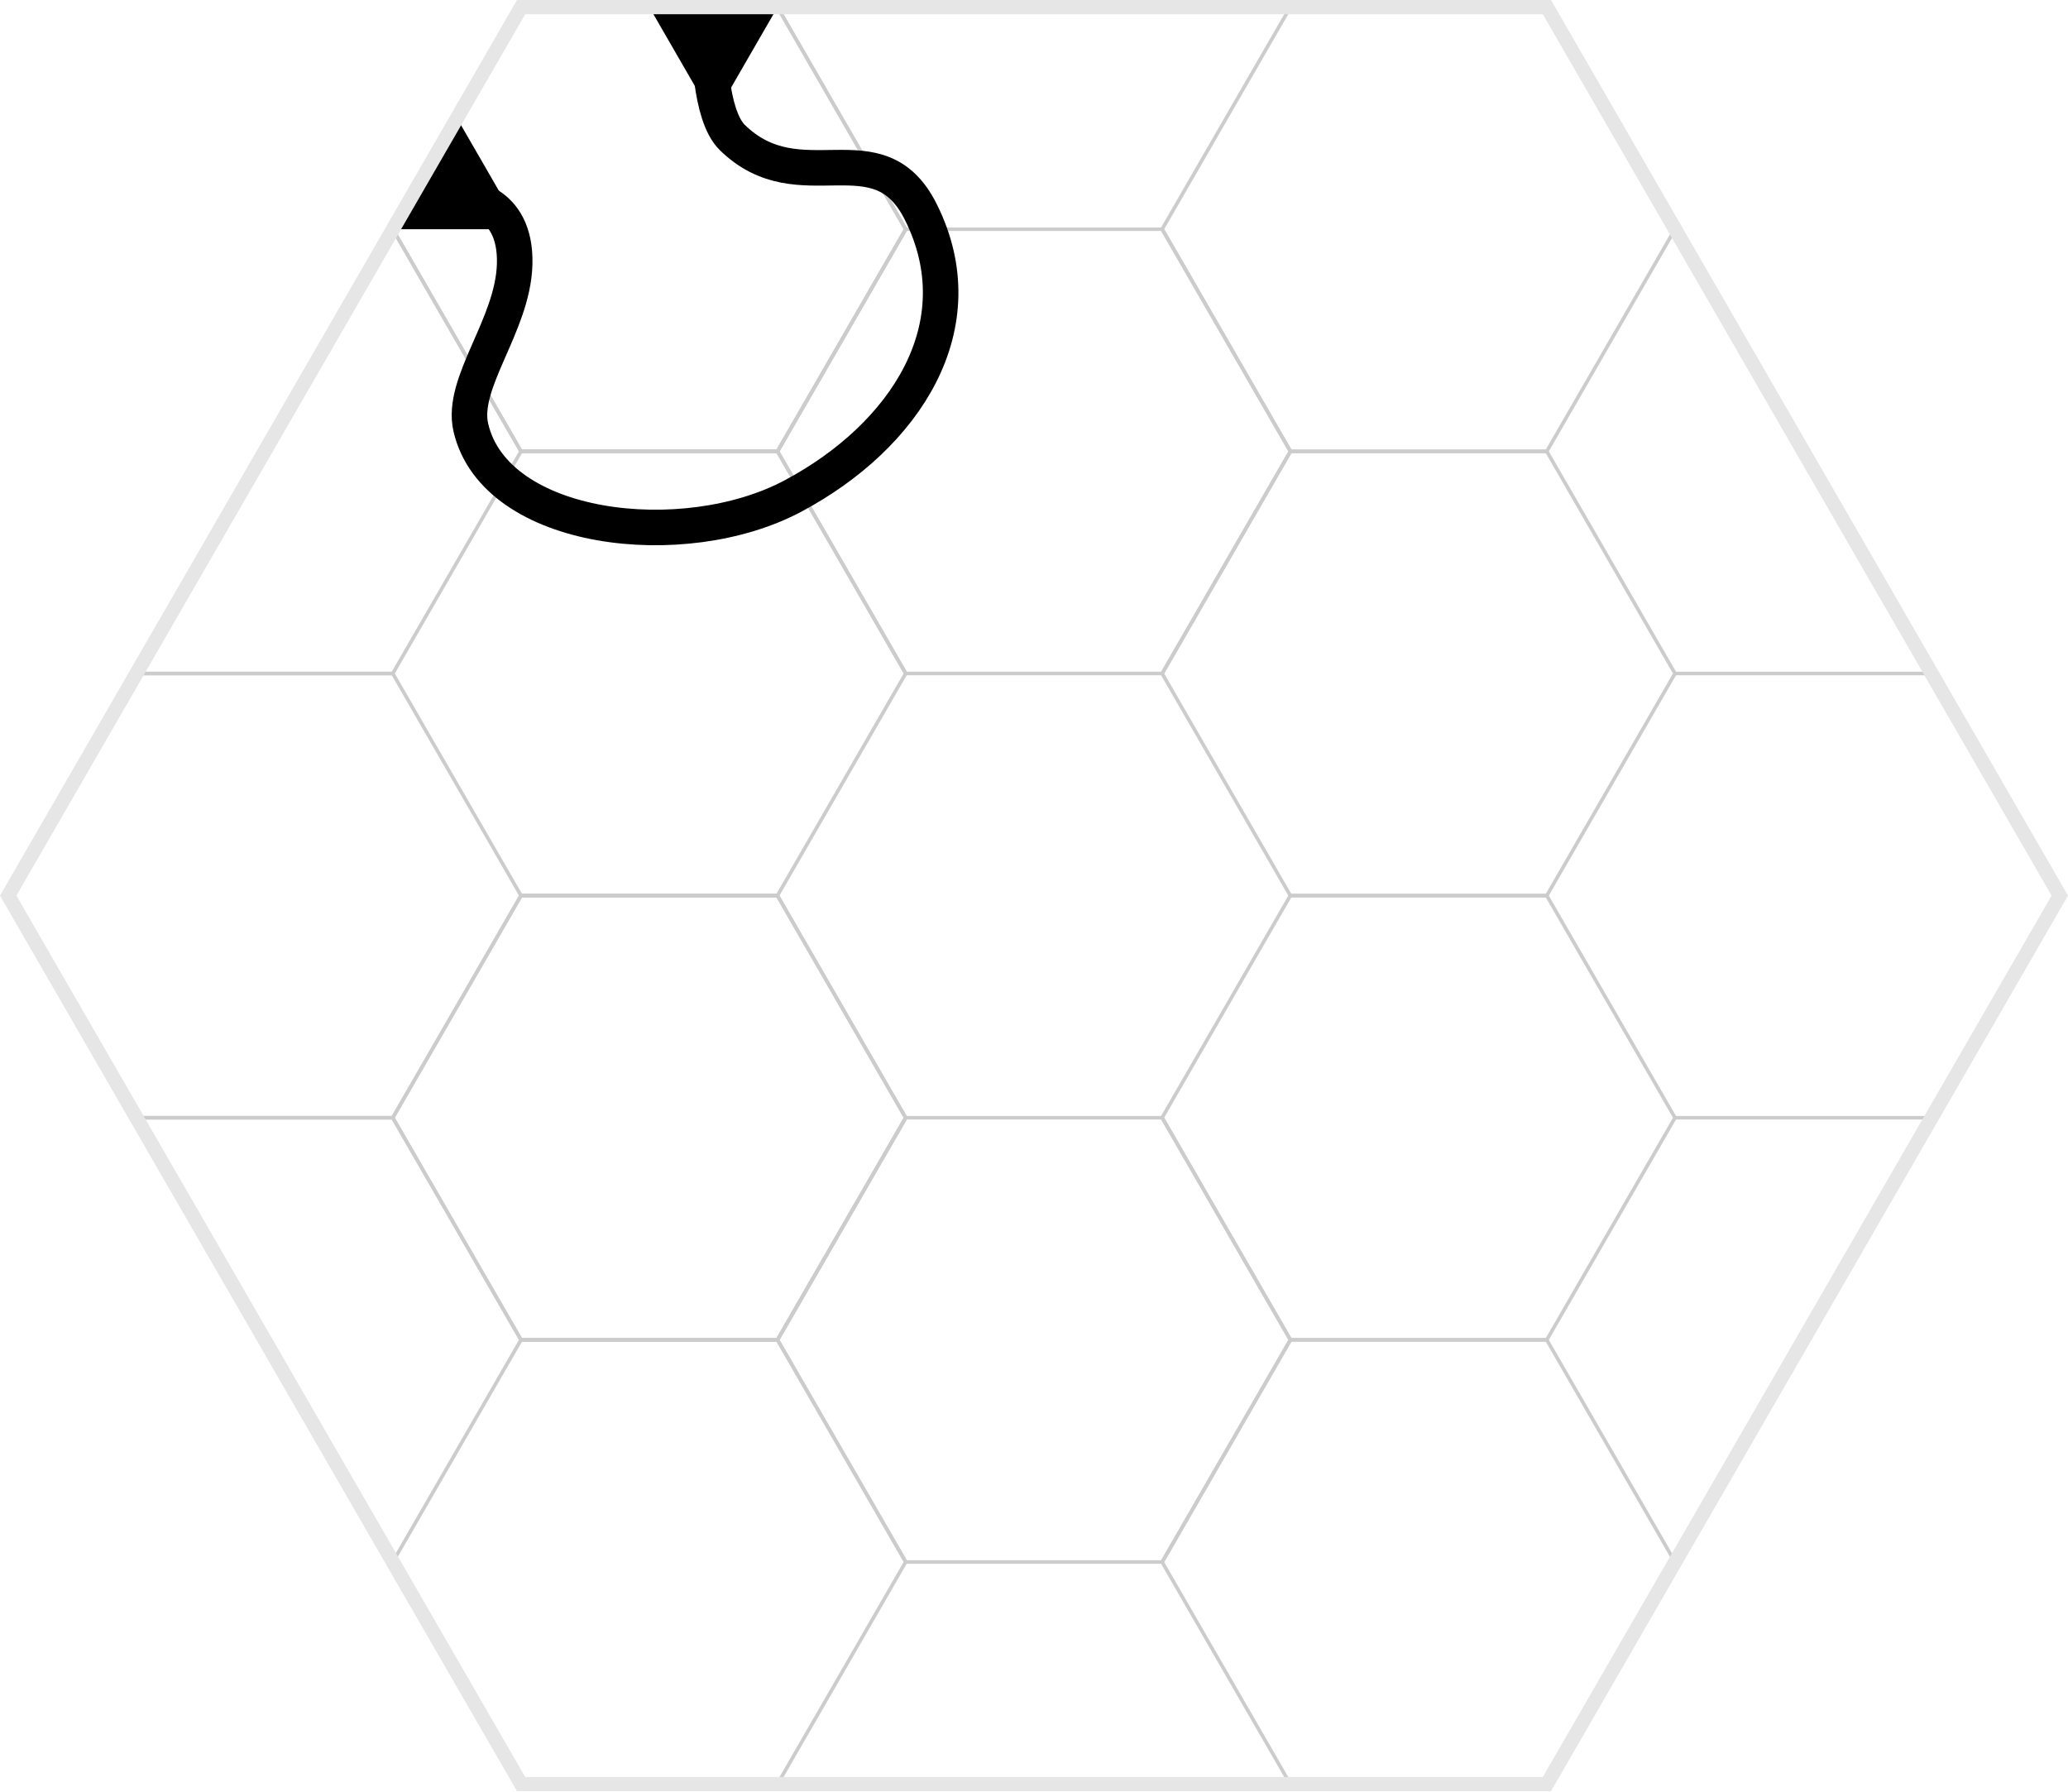
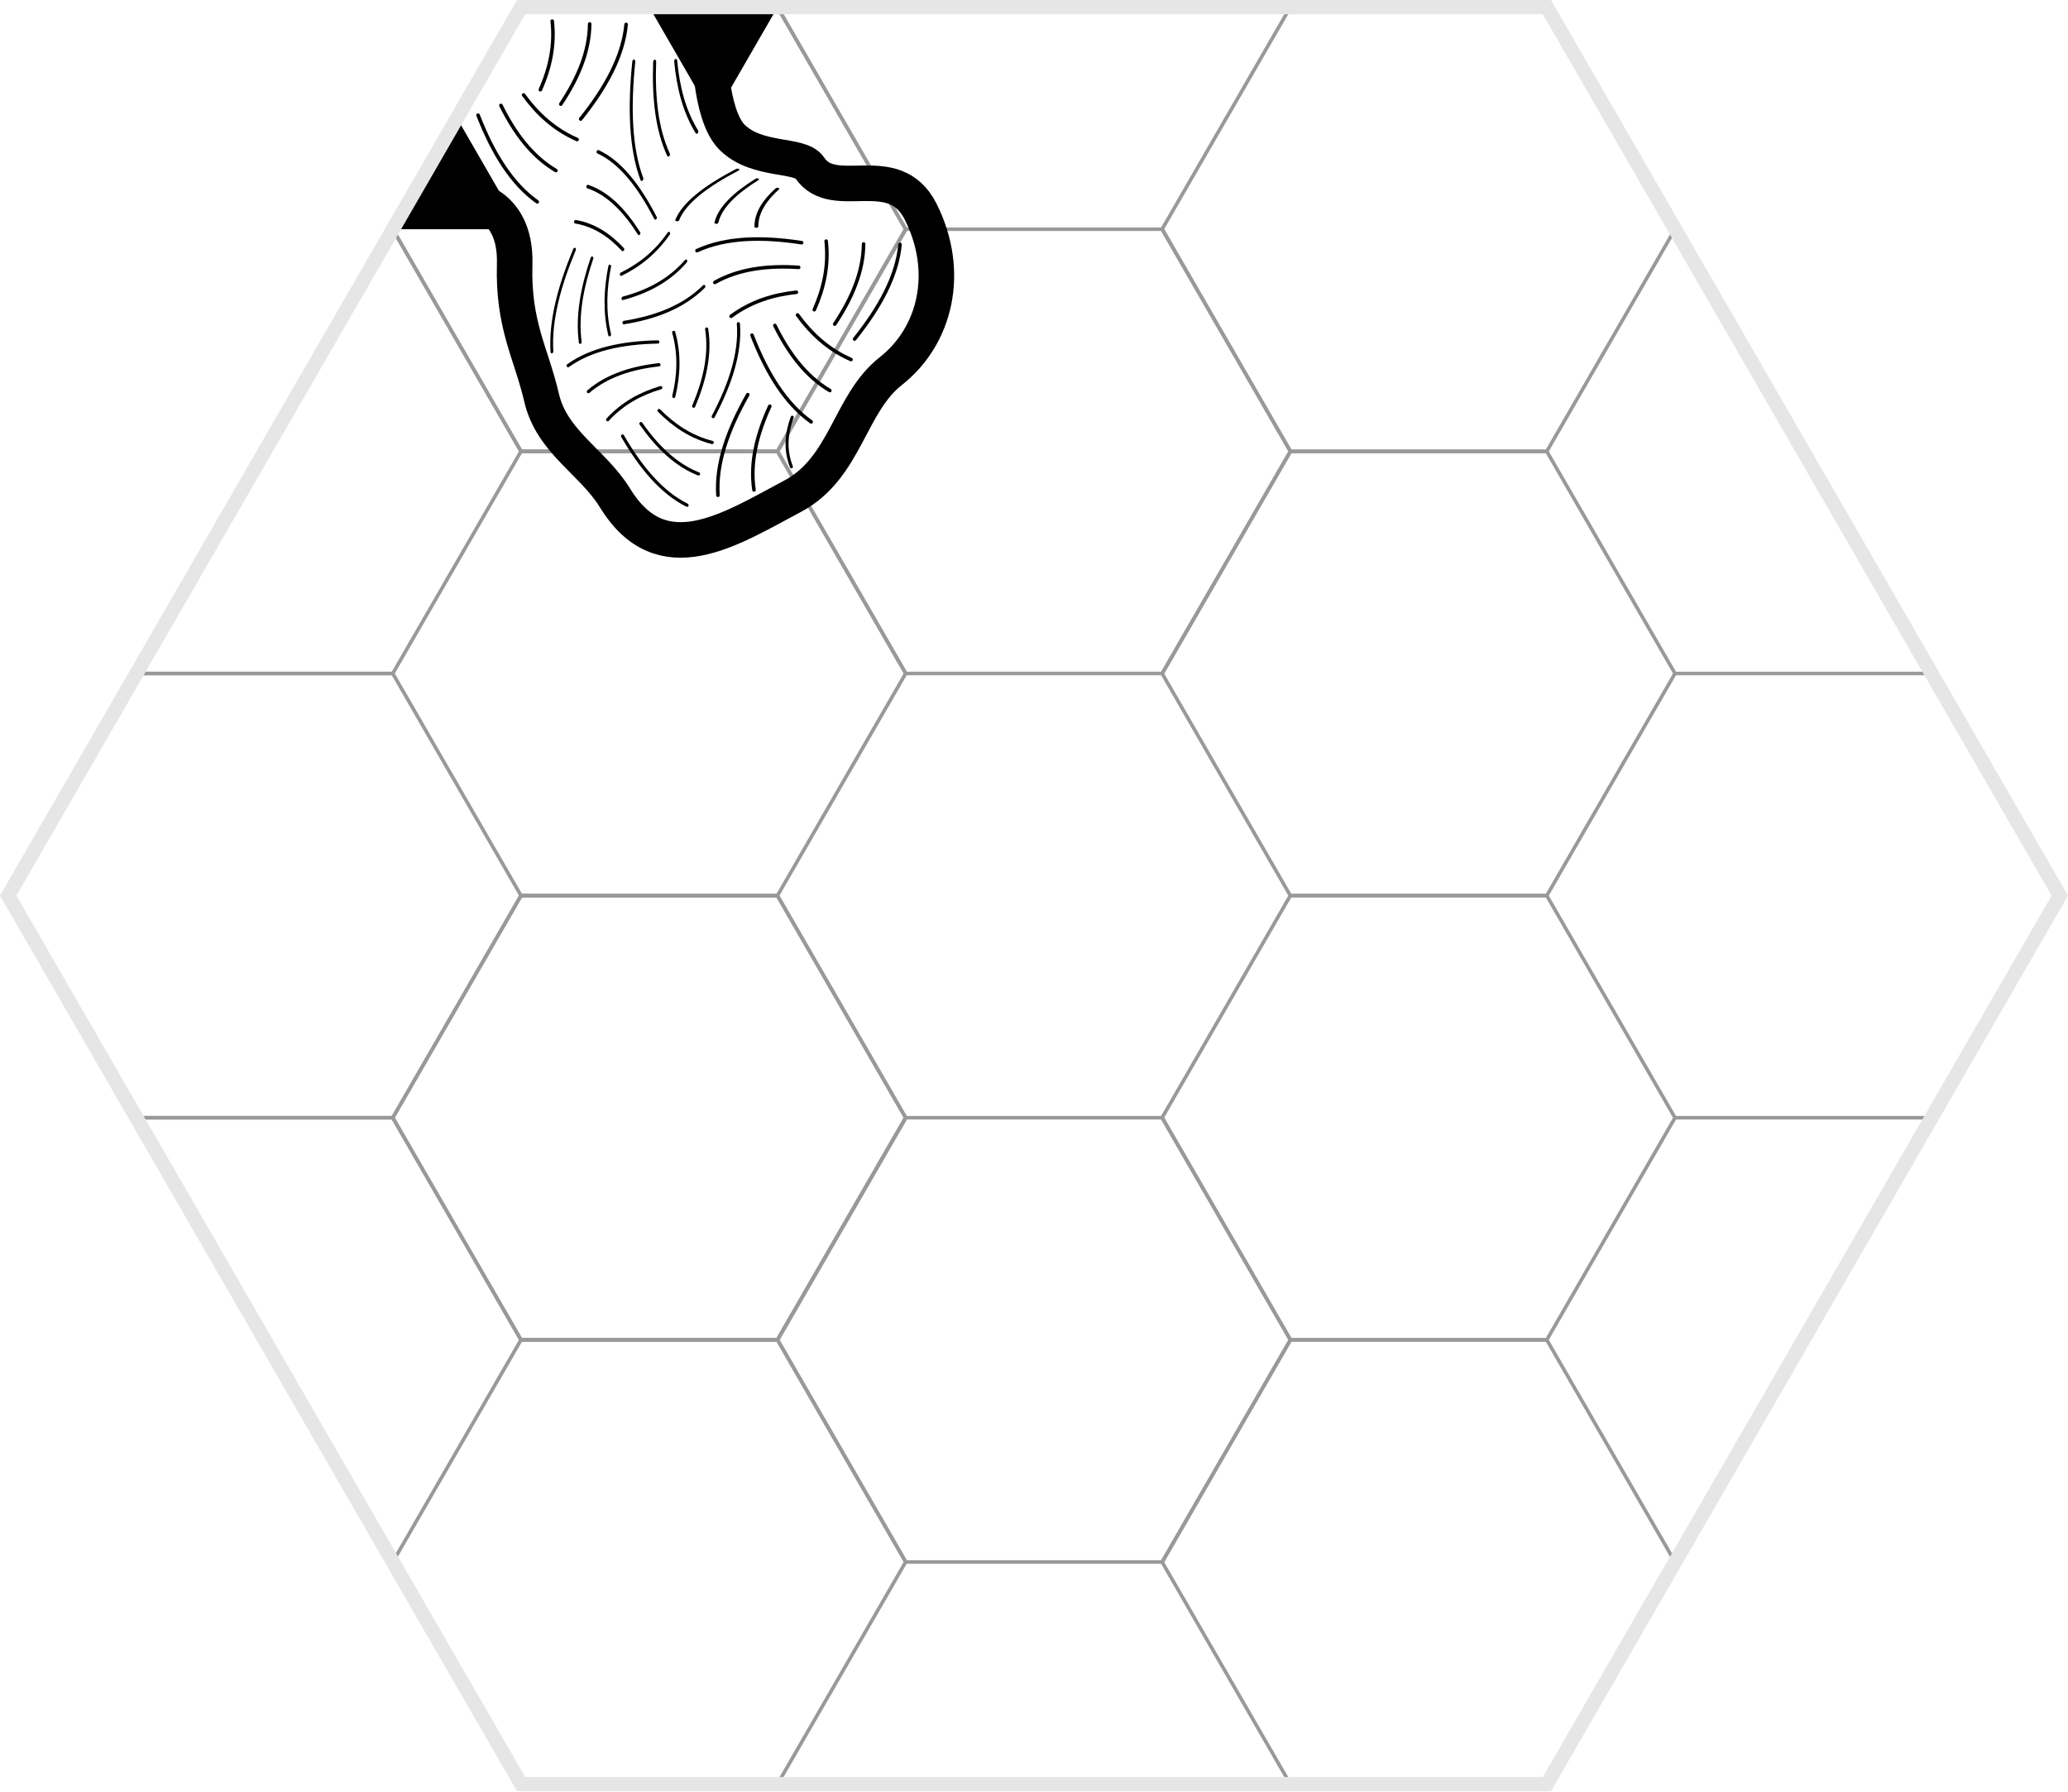
<svg xmlns="http://www.w3.org/2000/svg" xmlns:xlink="http://www.w3.org/1999/xlink" width="116.394mm" height="100.8mm" viewBox="0 0 439.914 380.976" version="1.1" id="svg1">
  <defs id="defs1" />
  <g id="layer4" style="display:inline" transform="translate(-17.15183,-17.38583)">
-     <path style="display:inline;fill:none;stroke:#cccccc;stroke-width:0.866;stroke-dasharray:none" id="path6-7-2" d="m 126.955,537.48 -62.519,0 -31.259,-54.143 31.259,-54.143 62.519,0 31.259,54.143 z" transform="matrix(0.8725703,0,0,0.872584,153.6224,-119.3899)" />
-     <path style="display:inline;fill:none;stroke:#cccccc;stroke-width:0.866;stroke-dasharray:none" id="path6-7-3" d="m 126.955,537.48 -62.519,0 -31.259,-54.143 31.259,-54.143 62.519,0 31.259,54.143 z" transform="matrix(0.8725703,0,0,0.872584,71.75784,-166.634)" />
-     <path style="display:inline;fill:none;stroke:#cccccc;stroke-width:0.756" d="M 100.732,255.118 H 46.178" id="path6-5-2-6-8-3-6-0" />
+     <path style="display:inline;fill:none;stroke:#999999;stroke-width:0.866;stroke-dasharray:none" id="path6-7-2" d="m 126.955,537.48 -62.519,0 -31.259,-54.143 31.259,-54.143 62.519,0 31.259,54.143 z" transform="matrix(0.8725703,0,0,0.872584,153.6224,-119.3899)" />
+     <path style="display:inline;fill:none;stroke:#999999;stroke-width:0.866;stroke-dasharray:none" id="path6-7-3" d="m 126.955,537.48 -62.519,0 -31.259,-54.143 31.259,-54.143 62.519,0 31.259,54.143 z" transform="matrix(0.8725703,0,0,0.872584,71.75784,-166.634)" />
+     <path style="display:inline;fill:none;stroke:#999999;stroke-width:0.756" d="M 100.732,255.118 H 46.178" id="path6-5-2-6-8-3-6-0" />
    <use x="0" y="0" xlink:href="#path6-7-3" id="use5" style="display:inline" />
    <use x="0" y="0" xlink:href="#path6-7-3" transform="translate(0,94.48817)" id="use6" style="display:inline" />
    <use x="0" y="0" xlink:href="#path6-7-3" transform="translate(163.6557)" id="use7" style="display:inline" />
    <use x="0" y="0" xlink:href="#path6-7-3" transform="translate(163.6557,94.48817)" id="use8" style="display:inline" />
    <use x="0" y="0" xlink:href="#path6-5-2-6-8-3-6-0" id="use13" style="display:inline" />
    <use x="0" y="0" xlink:href="#path6-5-2-6-8-3-6-0" transform="translate(327.3222)" id="use14" style="display:inline" />
  </g>
-   <g id="layer2" transform="translate(-17.15183,-17.38583)">
-     <path style="display:inline;fill:none;stroke:#cccccc;stroke-width:0.866;stroke-dasharray:none" id="path6-5" d="m 126.955,537.48 -62.519,0 -31.259,-54.143 31.259,-54.143 62.519,0 31.259,54.143 z" transform="matrix(0.8725704,0,0,0.872584,153.6224,-308.3663)" />
-     <path style="display:inline;fill:none;stroke:#cccccc;stroke-width:0.866;stroke-dasharray:none" id="path6" d="m 126.955,537.48 -62.519,0 -31.259,-54.143 31.259,-54.143 62.519,0 31.259,54.143 z" transform="matrix(0.8725703,0,0,0.872584,71.75784,-355.6104)" />
-     <path style="display:inline;fill:none;stroke:#cccccc;stroke-width:0.756" d="M 100.732,160.63 H 46.178" id="path6-5-2-6-8-3-6" />
+   <g id="layer2" style="display:inline" transform="translate(-17.15183,-17.38583)">
+     <path style="display:inline;fill:none;stroke:#999999;stroke-width:0.866;stroke-dasharray:none" id="path6-5" d="m 126.955,537.48 -62.519,0 -31.259,-54.143 31.259,-54.143 62.519,0 31.259,54.143 z" transform="matrix(0.8725704,0,0,0.872584,153.6224,-308.3663)" />
+     <path style="display:inline;fill:none;stroke:#999999;stroke-width:0.866;stroke-dasharray:none" id="path6" d="m 126.955,537.48 -62.519,0 -31.259,-54.143 31.259,-54.143 62.519,0 31.259,54.143 z" transform="matrix(0.8725703,0,0,0.872584,71.75784,-355.6104)" />
+     <path style="display:inline;fill:none;stroke:#999999;stroke-width:0.756" d="M 100.732,160.63 H 46.178" id="path6-5-2-6-8-3-6" />
    <use x="0" y="0" xlink:href="#path6" id="use1" style="display:inline" />
    <use x="0" y="0" xlink:href="#path6" transform="translate(0,94.48817)" id="use2" style="display:inline" />
    <use x="0" y="0" xlink:href="#path6" transform="translate(163.6557)" id="use3" style="display:inline" />
    <use x="0" y="0" xlink:href="#path6" transform="translate(163.6557,94.48817)" id="use4" style="display:inline" />
    <use x="0" y="0" xlink:href="#path6-5-2-6-8-3-6" id="use11" style="display:inline" />
    <use x="0" y="0" xlink:href="#path6-5-2-6-8-3-6" transform="translate(327.3222)" id="use12" style="display:inline" />
  </g>
-   <g id="layer13" transform="translate(-17.15183,-17.38583)">
+   <g id="layer13" style="display:inline" transform="translate(-17.15183,-17.38583)">
    <g id="use25" style="display:inline" transform="rotate(-60,237.1106,207.8741)">
      <path style="display:inline;fill:#000000;stroke-width:30.236;stroke-linecap:square;stroke-linejoin:round" id="path26" d="m 423.865,129.839 -47.595,-82.437 95.19,-3e-6 z" transform="matrix(0.2865508,0,0,0.286546,183.8421,5.314961)" />
      <path style="display:none;fill:#000000;stroke-width:30.236;stroke-linecap:square;stroke-linejoin:round" id="path74" d="m 423.865,129.839 -47.595,-82.437 95.19,-3e-6 z" transform="matrix(0.2865508,0,0,0.286546,47.45873,5.313323)" />
      <path style="display:none;fill:#000000;stroke-width:30.236;stroke-linecap:square;stroke-linejoin:round" id="path32" d="m 423.865,129.839 -47.595,-82.437 95.19,-3e-6 z" transform="matrix(0.1432754,-0.2481603,0.2481561,0.143273,35.05497,152.7264)" />
      <path style="display:none;fill:#000000;stroke-width:30.236;stroke-linecap:square;stroke-linejoin:round" id="path76" d="m 423.865,129.839 -47.595,-82.437 95.19,-3e-6 z" transform="matrix(0.1432754,-0.2481603,0.2481561,0.143273,-33.13718,270.8354)" />
      <path style="display:none;fill:#000000;stroke-width:30.236;stroke-linecap:square;stroke-linejoin:round" id="path38" d="m 423.865,129.839 -47.595,-82.437 95.19,-3e-6 z" transform="matrix(-0.1432754,-0.2481603,0.2481561,-0.143273,88.32348,355.2855)" />
      <path style="display:none;fill:#000000;stroke-width:30.236;stroke-linecap:square;stroke-linejoin:round" id="path78" d="m 423.865,129.839 -47.595,-82.437 95.19,-3e-6 z" transform="matrix(-0.1432754,-0.2481603,0.2481561,-0.143273,156.5137,473.3945)" />
      <path style="display:none;fill:#000000;stroke-width:30.236;stroke-linecap:square;stroke-linejoin:round" id="path52" d="m 423.865,129.839 -47.595,-82.437 95.19,-3e-6 z" transform="matrix(-0.2865508,0,0,-0.286546,290.3791,410.4332)" />
      <path style="display:none;fill:#000000;stroke-width:30.236;stroke-linecap:square;stroke-linejoin:round" id="path80" d="m 423.865,129.839 -47.595,-82.437 95.19,-3e-6 z" transform="matrix(-0.2865508,0,0,-0.286546,426.7605,410.4316)" />
      <path style="display:none;fill:#000000;stroke-width:30.236;stroke-linecap:square;stroke-linejoin:round" id="path58" d="m 423.865,129.839 -47.595,-82.437 95.19,-3e-6 z" transform="matrix(-0.1432754,0.2481603,-0.2481561,-0.143273,439.1662,263.0217)" />
      <path style="display:none;fill:#000000;stroke-width:30.236;stroke-linecap:square;stroke-linejoin:round" id="path82" d="m 423.865,129.839 -47.595,-82.437 95.19,-3e-6 z" transform="matrix(-0.1432754,0.2481603,-0.2481561,-0.143273,507.3564,144.9095)" />
      <path style="display:none;fill:#000000;stroke-width:30.236;stroke-linecap:square;stroke-linejoin:round" id="path64" d="m 423.865,129.839 -47.595,-82.437 95.19,-3e-6 z" transform="matrix(0.1432754,0.2481603,-0.2481561,0.143273,385.8976,60.46263)" />
      <path style="display:inline;fill:#000000;stroke-width:30.236;stroke-linecap:square;stroke-linejoin:round" id="path84" d="m 423.865,129.839 -47.595,-82.437 95.19,-3e-6 z" transform="matrix(0.1432754,0.2481603,-0.2481561,0.143273,317.7055,-57.6496)" />
    </g>
  </g>
-   <g id="layer14" transform="translate(-17.15183,-17.38583)">
-     <path style="fill:none;stroke:#000000;stroke-width:7.559;stroke-linecap:square;stroke-linejoin:round;stroke-dasharray:none" d="m 115.612,59.263 c 0,0 11.42,0.273 11.022,14.326 -0.37,13.041 -11.548,25.14 -9.322,34.737 5.154,22.218 45.323,26.904 68.493,14.573 23.92,-12.73 39.345,-36.254 27.203,-60.478 -9.051,-18.057 -25.625,-1.676 -40.076,-15.787 -5.002,-4.884 -4.858,-20.402 -4.858,-20.402" id="path15" />
+   <g id="layer14" style="display:inline" transform="translate(-17.15183,-17.38583)">
+     <g id="g1" style="display:inline">
+       <path style="display:inline;fill:none;stroke:#000000;stroke-width:7.559;stroke-linecap:square;stroke-linejoin:round;stroke-dasharray:none" d="m 115.612,59.263 c 0,0 11.42,0.273 11.022,14.326 -0.37,13.041 3.511,18.826 5.737,28.422 2.179,9.391 10.953,13.684 15.578,21.247 9.971,16.304 24.479,6.76 37.856,-0.359 11.271,-5.998 12.023,-19.648 20.816,-26.557 9.577,-7.525 12.808,-21.111 6.387,-33.921 -5.695,-11.363 -18.485,-1.658 -23.619,-9.357 -2.049,-3.073 -11.099,-1.199 -16.456,-6.43 -5.002,-4.884 -4.858,-20.402 -4.858,-20.402" id="path15" />
+       <g id="g7">
+         <g id="g62-40" transform="rotate(-54.53207,119.8566,211.4062)" style="display:inline">
+           <g id="g61-794">
+             <path style="fill:none;stroke:#000000;stroke-width:0.756;stroke-linecap:round;stroke-linejoin:round;stroke-dasharray:none" d="m 275.189,184.015 c -3.869,-7.673 -8.448,-13.79 -14.29,-17.148 m 2.945,17.917" id="path24-5-7-1-6" />
+             <path style="display:inline;fill:none;stroke:#000000;stroke-width:0.756;stroke-linecap:round;stroke-linejoin:round;stroke-dasharray:none" d="m 270.546,186.545 c -3.508,-5.669 -7.662,-10.188 -12.959,-12.669 m 2.671,13.237" id="path24-3-3-6-0-8" />
+             <path style="display:inline;fill:none;stroke:#000000;stroke-width:0.756;stroke-linecap:round;stroke-linejoin:round;stroke-dasharray:none" d="m 265.959,189.226 c -3.311,-3.738 -7.23,-6.718 -12.229,-8.354 m 2.52,8.729" id="path24-0-9-0-3-5" />
+           </g>
+           <g id="g61-7-1" transform="rotate(120,264.0314,191.6163)">
+             <path style="fill:none;stroke:#000000;stroke-width:0.756;stroke-linecap:round;stroke-linejoin:round;stroke-dasharray:none" d="m 275.189,184.015 c -3.869,-7.673 -8.448,-13.79 -14.29,-17.148 m 2.945,17.917" id="path24-5-7-1-7-53" />
+             <path style="display:inline;fill:none;stroke:#000000;stroke-width:0.756;stroke-linecap:round;stroke-linejoin:round;stroke-dasharray:none" d="m 270.546,186.545 c -3.508,-5.669 -7.662,-10.188 -12.959,-12.669 m 2.671,13.237" id="path24-3-3-6-0-9-6" />
+             <path style="display:inline;fill:none;stroke:#000000;stroke-width:0.756;stroke-linecap:round;stroke-linejoin:round;stroke-dasharray:none" d="m 265.959,189.226 c -3.311,-3.738 -7.23,-6.718 -12.229,-8.354 m 2.52,8.729" id="path24-0-9-0-3-2-67" />
+           </g>
+           <g id="g61-7-2-36" transform="rotate(-120,264.9267,191.8192)">
+             <path style="fill:none;stroke:#000000;stroke-width:0.756;stroke-linecap:round;stroke-linejoin:round;stroke-dasharray:none" d="m 275.189,184.015 c -3.869,-7.673 -8.448,-13.79 -14.29,-17.148 m 2.945,17.917" id="path24-5-7-1-7-2-8" />
+             <path style="display:inline;fill:none;stroke:#000000;stroke-width:0.756;stroke-linecap:round;stroke-linejoin:round;stroke-dasharray:none" d="m 270.546,186.545 c -3.508,-5.669 -7.662,-10.188 -12.959,-12.669 m 2.671,13.237" id="path24-3-3-6-0-9-5-91" />
+             <path style="display:inline;fill:none;stroke:#000000;stroke-width:0.756;stroke-linecap:round;stroke-linejoin:round;stroke-dasharray:none" d="m 265.959,189.226 c -3.311,-3.738 -7.23,-6.718 -12.229,-8.354 m 2.52,8.729" id="path24-0-9-0-3-2-6-48" />
+           </g>
+         </g>
+         <g id="g61-7-2-36-4" transform="rotate(-123.6738,203.5703,169.1592)" style="display:inline">
+           <path style="fill:none;stroke:#000000;stroke-width:0.756;stroke-linecap:round;stroke-linejoin:round;stroke-dasharray:none" d="m 275.189,184.015 c -3.869,-7.673 -8.448,-13.79 -14.29,-17.148 m 2.945,17.917" id="path24-5-7-1-7-2-8-9" />
+           <path style="display:inline;fill:none;stroke:#000000;stroke-width:0.756;stroke-linecap:round;stroke-linejoin:round;stroke-dasharray:none" d="m 270.546,186.545 c -3.508,-5.669 -7.662,-10.188 -12.959,-12.669 m 2.671,13.237" id="path24-3-3-6-0-9-5-91-5" />
+           <path style="display:inline;fill:none;stroke:#000000;stroke-width:0.638;stroke-linecap:round;stroke-linejoin:round;stroke-dasharray:none" d="m 265.959,189.226 c -2.158,-2.97 -4.903,-5.168 -8.692,-5.997 m 0.863,7.625" id="path24-0-9-0-3-2-6-48-4" />
+         </g>
+         <g id="g62-40-1" transform="matrix(-0.8793472,0.07051845,-0.06767381,-0.9163101,404.0206,259.3412)" style="display:inline">
+           <g id="g61-794-6">
+             <path style="fill:none;stroke:#000000;stroke-width:0.756;stroke-linecap:round;stroke-linejoin:round;stroke-dasharray:none" d="m 275.189,184.015 c -3.869,-7.673 -8.448,-13.79 -14.29,-17.148 m 2.945,17.917" id="path24-5-7-1-6-7" />
+             <path style="display:inline;fill:none;stroke:#000000;stroke-width:0.756;stroke-linecap:round;stroke-linejoin:round;stroke-dasharray:none" d="m 270.546,186.545 c -3.508,-5.669 -7.662,-10.188 -12.959,-12.669 m 2.671,13.237" id="path24-3-3-6-0-8-1" />
+             <path style="display:inline;fill:none;stroke:#000000;stroke-width:0.756;stroke-linecap:round;stroke-linejoin:round;stroke-dasharray:none" d="m 265.959,189.226 c -3.311,-3.738 -7.23,-6.718 -12.229,-8.354 m 2.52,8.729" id="path24-0-9-0-3-5-5" />
+           </g>
+           <g id="g61-7-1-4" transform="rotate(120,264.0314,191.6163)">
+             <path style="fill:none;stroke:#000000;stroke-width:0.756;stroke-linecap:round;stroke-linejoin:round;stroke-dasharray:none" d="m 275.189,184.015 c -3.869,-7.673 -8.448,-13.79 -14.29,-17.148 m 2.945,17.917" id="path24-5-7-1-7-53-6" />
+             <path style="display:inline;fill:none;stroke:#000000;stroke-width:0.756;stroke-linecap:round;stroke-linejoin:round;stroke-dasharray:none" d="m 270.546,186.545 c -3.508,-5.669 -7.662,-10.188 -12.959,-12.669 m 2.671,13.237" id="path24-3-3-6-0-9-6-4" />
+             <path style="display:inline;fill:none;stroke:#000000;stroke-width:0.756;stroke-linecap:round;stroke-linejoin:round;stroke-dasharray:none" d="m 265.959,189.226 c -3.311,-3.738 -7.23,-6.718 -12.229,-8.354 m 2.52,8.729" id="path24-0-9-0-3-2-67-8" />
+           </g>
+           <g id="g61-7-2-36-7" transform="rotate(-120,264.9267,191.8192)">
+             <path style="fill:none;stroke:#000000;stroke-width:0.756;stroke-linecap:round;stroke-linejoin:round;stroke-dasharray:none" d="m 275.189,184.015 c -3.869,-7.673 -8.448,-13.79 -14.29,-17.148 m 2.945,17.917" id="path24-5-7-1-7-2-8-0" />
+             <path style="display:inline;fill:none;stroke:#000000;stroke-width:0.756;stroke-linecap:round;stroke-linejoin:round;stroke-dasharray:none" d="m 270.546,186.545 c -3.508,-5.669 -7.662,-10.188 -12.959,-12.669 m 2.671,13.237" id="path24-3-3-6-0-9-5-91-7" />
+             <path style="display:inline;fill:none;stroke:#000000;stroke-width:0.756;stroke-linecap:round;stroke-linejoin:round;stroke-dasharray:none" d="m 265.959,189.226 c -3.311,-3.738 -7.23,-6.718 -12.229,-8.354 m 2.52,8.729" id="path24-0-9-0-3-2-6-48-9" />
+           </g>
+         </g>
+         <g id="g62-40-6" transform="matrix(0.7845059,-0.180341,0.05904918,0.9702211,-70.17065,-65.18192)" style="display:inline">
+           <g id="g61-794-5">
+             <path style="fill:none;stroke:#000000;stroke-width:0.756;stroke-linecap:round;stroke-linejoin:round;stroke-dasharray:none" d="m 275.189,184.015 c -3.869,-7.673 -8.448,-13.79 -14.29,-17.148 m 2.945,17.917" id="path24-5-7-1-6-3" />
+             <path style="display:inline;fill:none;stroke:#000000;stroke-width:0.756;stroke-linecap:round;stroke-linejoin:round;stroke-dasharray:none" d="m 270.546,186.545 c -3.508,-5.669 -7.662,-10.188 -12.959,-12.669 m 2.671,13.237" id="path24-3-3-6-0-8-9" />
+             <path style="display:inline;fill:none;stroke:#000000;stroke-width:0.756;stroke-linecap:round;stroke-linejoin:round;stroke-dasharray:none" d="m 265.959,189.226 c -3.311,-3.738 -7.23,-6.718 -12.229,-8.354 m 2.52,8.729" id="path24-0-9-0-3-5-8" />
+           </g>
+           <g id="g61-7-1-44" transform="rotate(120,264.0314,191.6163)">
+             <path style="fill:none;stroke:#000000;stroke-width:0.756;stroke-linecap:round;stroke-linejoin:round;stroke-dasharray:none" d="m 275.189,184.015 c -3.869,-7.673 -8.448,-13.79 -14.29,-17.148 m 2.945,17.917" id="path24-5-7-1-7-53-9" />
+             <path style="display:inline;fill:none;stroke:#000000;stroke-width:0.756;stroke-linecap:round;stroke-linejoin:round;stroke-dasharray:none" d="m 270.546,186.545 c -3.508,-5.669 -7.662,-10.188 -12.959,-12.669 m 2.671,13.237" id="path24-3-3-6-0-9-6-49" />
+             <path style="display:inline;fill:none;stroke:#000000;stroke-width:0.756;stroke-linecap:round;stroke-linejoin:round;stroke-dasharray:none" d="m 265.959,189.226 c -3.311,-3.738 -7.23,-6.718 -12.229,-8.354 m 2.52,8.729" id="path24-0-9-0-3-2-67-89" />
+           </g>
+           <g id="g61-7-2-36-9" transform="rotate(-120,264.9267,191.8192)">
+             <path style="fill:none;stroke:#000000;stroke-width:0.756;stroke-linecap:round;stroke-linejoin:round;stroke-dasharray:none" d="m 275.189,184.015 c -3.869,-7.673 -8.448,-13.79 -14.29,-17.148 m 2.945,17.917" id="path24-5-7-1-7-2-8-4" />
+             <path style="display:inline;fill:none;stroke:#000000;stroke-width:0.756;stroke-linecap:round;stroke-linejoin:round;stroke-dasharray:none" d="m 270.546,186.545 c -3.508,-5.669 -7.662,-10.188 -12.959,-12.669 m 2.671,13.237" id="path24-3-3-6-0-9-5-91-6" />
+             <path style="display:inline;fill:none;stroke:#000000;stroke-width:0.756;stroke-linecap:round;stroke-linejoin:round;stroke-dasharray:none" d="m 265.959,189.226 c -3.311,-3.738 -7.23,-6.718 -12.229,-8.354 m 2.52,8.729" id="path24-0-9-0-3-2-6-48-8" />
+           </g>
+         </g>
+         <g id="g62-40-0" transform="rotate(-54.53207,45.32657,244.5391)" style="display:inline">
+           <g id="g61-7-1-2" transform="rotate(120,264.0314,191.6163)">
+             <path style="fill:none;stroke:#000000;stroke-width:0.756;stroke-linecap:round;stroke-linejoin:round;stroke-dasharray:none" d="m 275.189,184.015 c -3.869,-7.673 -8.448,-13.79 -14.29,-17.148 m 2.945,17.917" id="path24-5-7-1-7-53-2" />
+             <path style="display:inline;fill:none;stroke:#000000;stroke-width:0.756;stroke-linecap:round;stroke-linejoin:round;stroke-dasharray:none" d="m 270.546,186.545 c -3.508,-5.669 -7.662,-10.188 -12.959,-12.669 m 2.671,13.237" id="path24-3-3-6-0-9-6-6" />
+             <path style="display:inline;fill:none;stroke:#000000;stroke-width:0.756;stroke-linecap:round;stroke-linejoin:round;stroke-dasharray:none" d="m 265.959,189.226 c -3.311,-3.738 -7.23,-6.718 -12.229,-8.354 m 2.52,8.729" id="path24-0-9-0-3-2-67-9" />
+           </g>
+           <g id="g61-7-2-36-5" transform="rotate(-120,264.9267,191.8192)">
+             <path style="fill:none;stroke:#000000;stroke-width:0.756;stroke-linecap:round;stroke-linejoin:round;stroke-dasharray:none" d="m 275.189,184.015 c -3.869,-7.673 -8.448,-13.79 -14.29,-17.148 m 2.945,17.917" id="path24-5-7-1-7-2-8-6" />
+             <path style="display:inline;fill:none;stroke:#000000;stroke-width:0.756;stroke-linecap:round;stroke-linejoin:round;stroke-dasharray:none" d="m 270.546,186.545 c -3.508,-5.669 -7.662,-10.188 -12.959,-12.669 m 2.671,13.237" id="path24-3-3-6-0-9-5-91-59" />
+             <path style="display:inline;fill:none;stroke:#000000;stroke-width:0.756;stroke-linecap:round;stroke-linejoin:round;stroke-dasharray:none" d="m 265.959,189.226 c -3.311,-3.738 -7.23,-6.718 -12.229,-8.354 m 2.52,8.729" id="path24-0-9-0-3-2-6-48-5" />
+           </g>
+         </g>
+         <g id="g61-794-1" style="display:inline" transform="matrix(-0.3380145,-0.5398004,1.030267,-0.1771,77.46622,234.6108)">
+           <path style="fill:none;stroke:#000000;stroke-width:0.756;stroke-linecap:round;stroke-linejoin:round;stroke-dasharray:none" d="m 275.189,184.015 c -3.869,-7.673 -8.448,-13.79 -14.29,-17.148 m 2.945,17.917" id="path24-5-7-1-6-35" />
+           <path style="display:inline;fill:none;stroke:#000000;stroke-width:0.756;stroke-linecap:round;stroke-linejoin:round;stroke-dasharray:none" d="m 270.546,186.545 c -3.508,-5.669 -7.662,-10.188 -12.959,-12.669 m 2.671,13.237" id="path24-3-3-6-0-8-94" />
+           <path style="display:inline;fill:none;stroke:#000000;stroke-width:0.756;stroke-linecap:round;stroke-linejoin:round;stroke-dasharray:none" d="m 265.959,189.226 c -3.311,-3.738 -7.23,-6.718 -12.229,-8.354 m 2.52,8.729" id="path24-0-9-0-3-5-1" />
+         </g>
+         <g id="g61-7-2-36-8" transform="matrix(-0.6951752,-0.5493474,0.4794528,-0.9979647,255.0527,365.2966)" style="display:inline">
+           <path style="fill:none;stroke:#000000;stroke-width:0.756;stroke-linecap:round;stroke-linejoin:round;stroke-dasharray:none" d="m 275.189,184.015 c -3.869,-7.673 -8.448,-13.79 -14.29,-17.148 m 2.945,17.917" id="path24-5-7-1-7-2-8-94" />
+           <path style="display:inline;fill:none;stroke:#000000;stroke-width:0.756;stroke-linecap:round;stroke-linejoin:round;stroke-dasharray:none" d="m 270.546,186.545 c -3.508,-5.669 -7.662,-10.188 -12.959,-12.669 m 2.671,13.237" id="path24-3-3-6-0-9-5-91-50" />
+           <path style="display:inline;fill:none;stroke:#000000;stroke-width:0.756;stroke-linecap:round;stroke-linejoin:round;stroke-dasharray:none" d="m 265.959,189.226 c -3.311,-3.738 -7.23,-6.718 -12.229,-8.354 m 2.52,8.729" id="path24-0-9-0-3-2-6-48-0" />
+         </g>
+       </g>
+     </g>
  </g>
  <g id="layer1" style="display:inline" transform="translate(-17.15183,-17.38583)">
    <path style="display:inline;fill:none;stroke:#e6e6e6;stroke-width:1.748;stroke-dasharray:none" id="path1" d="M 114.169,296.1 51.098,186.858 114.169,77.615 240.311,77.615 303.382,186.858 240.311,296.1 Z" transform="matrix(1.729883,0,0,1.729883,-69.49573,-115.3678)" />
  </g>
</svg>
